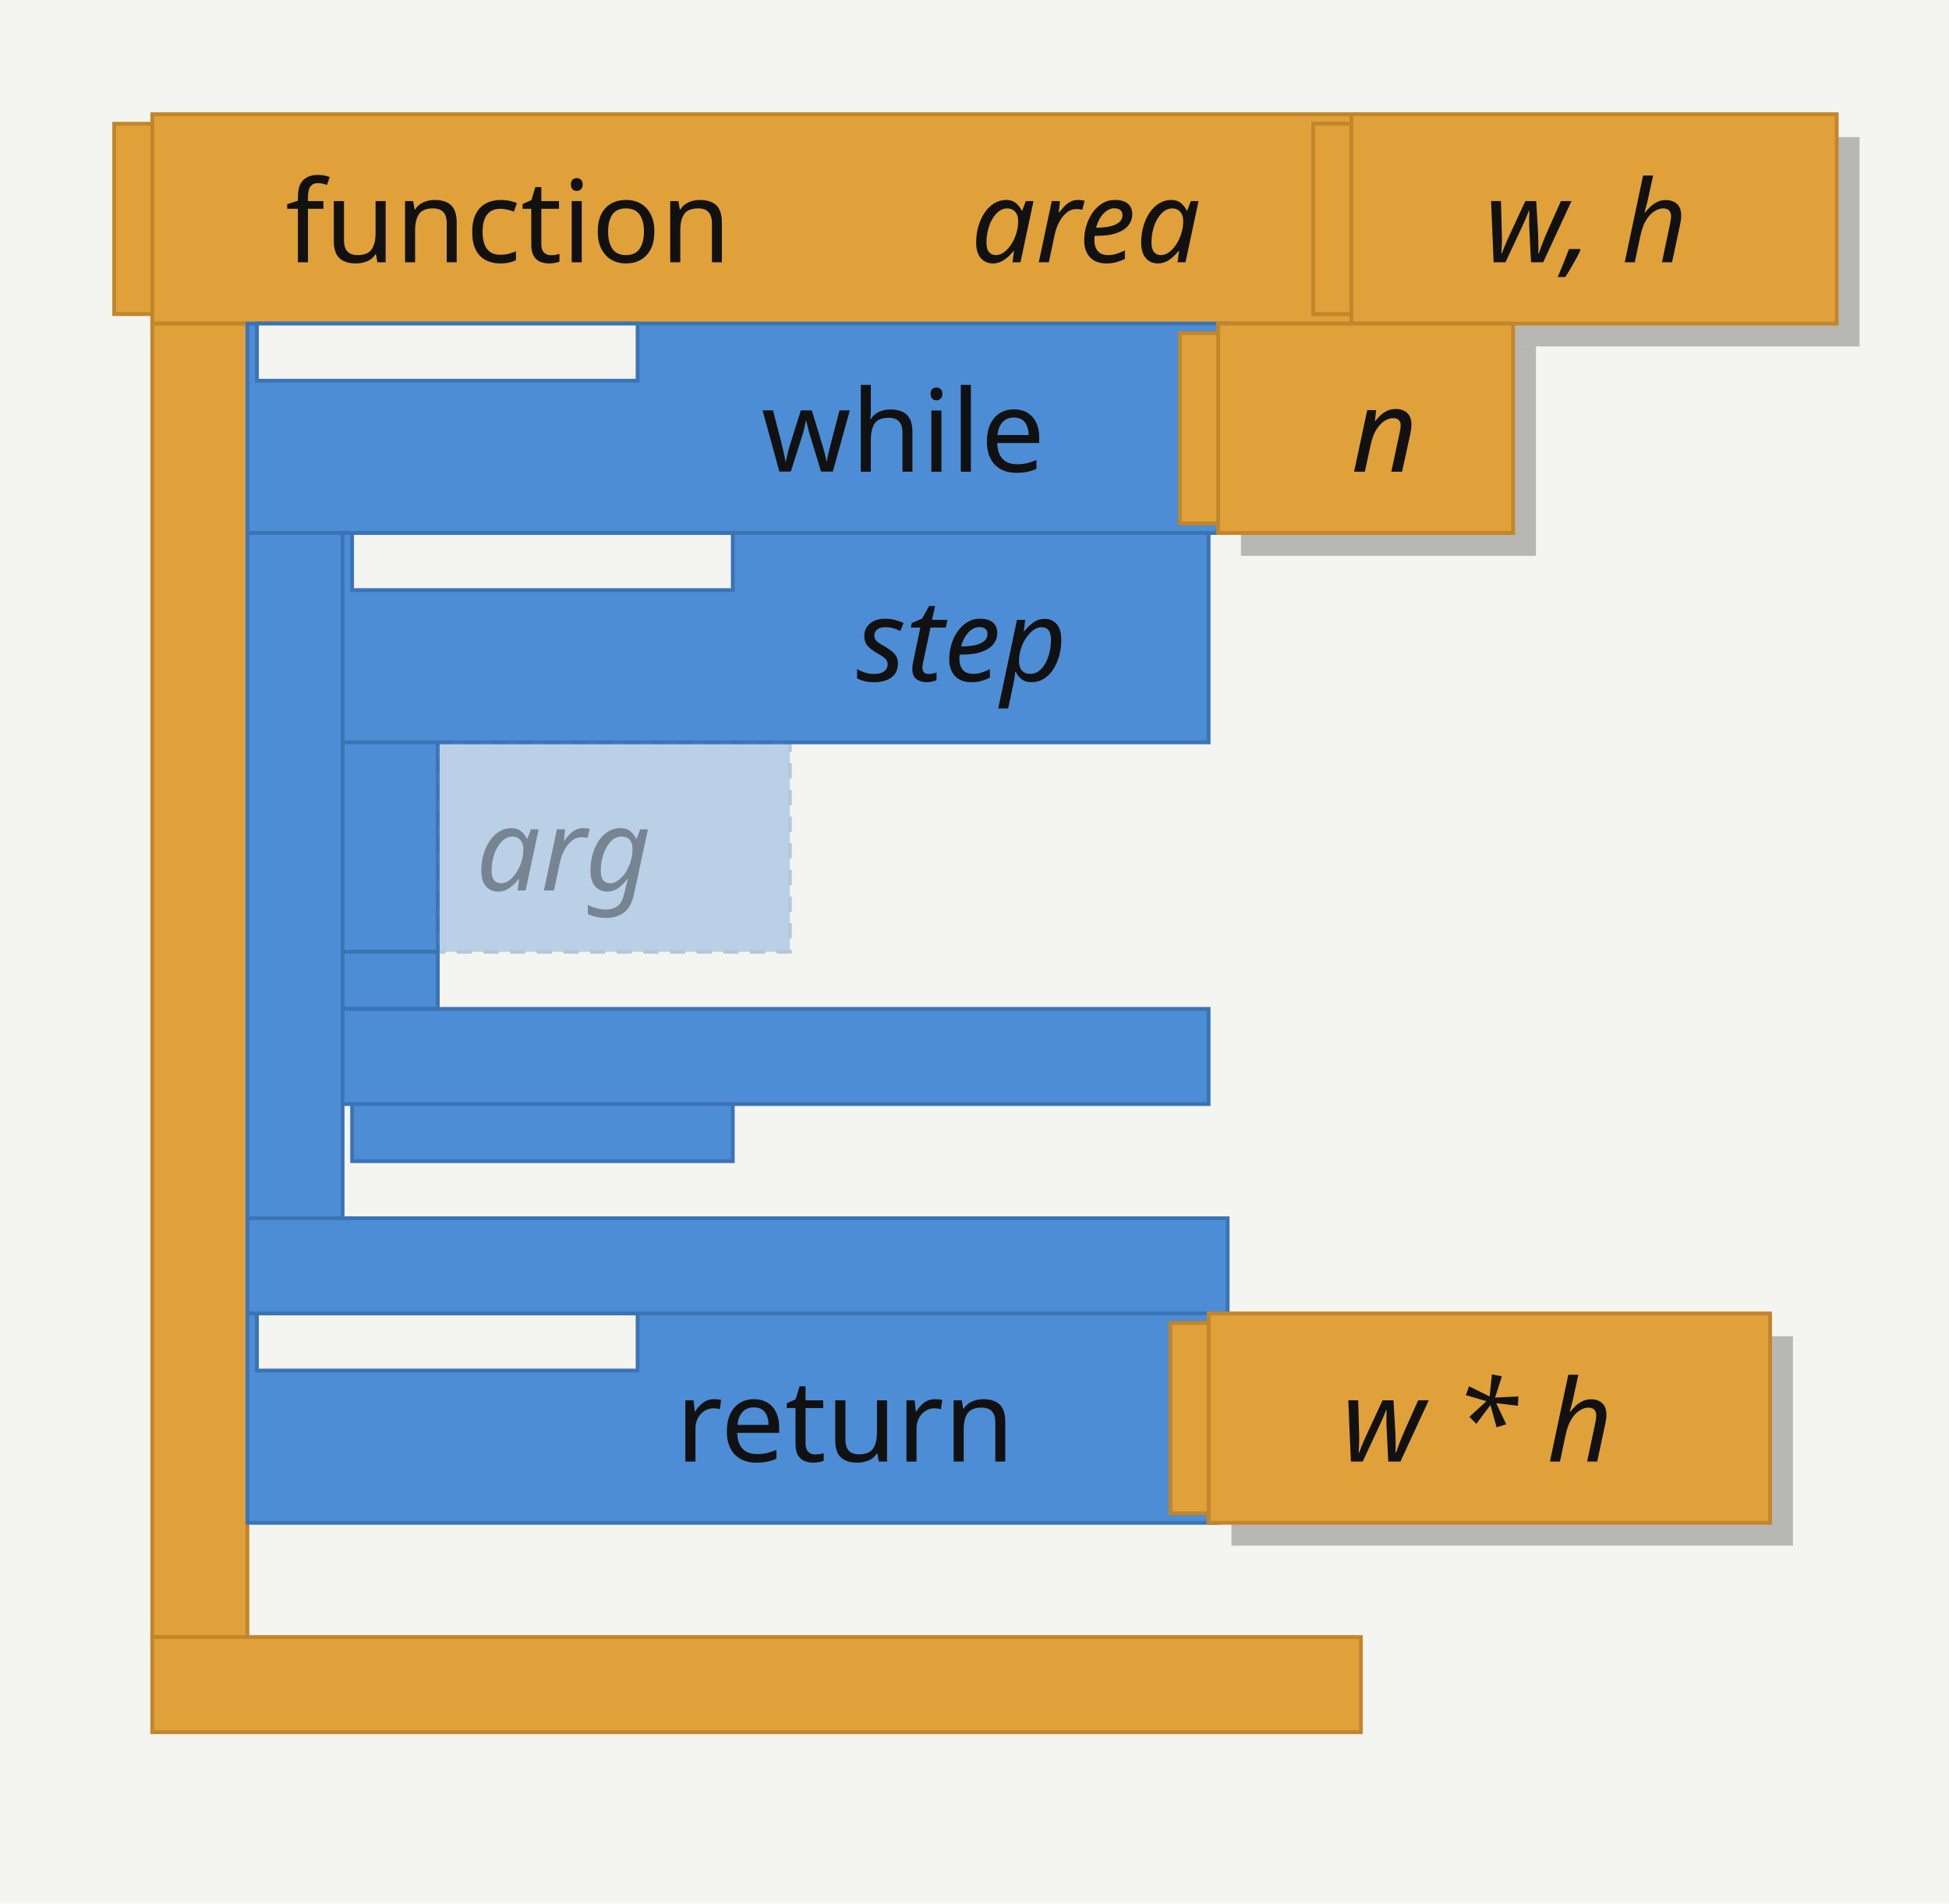
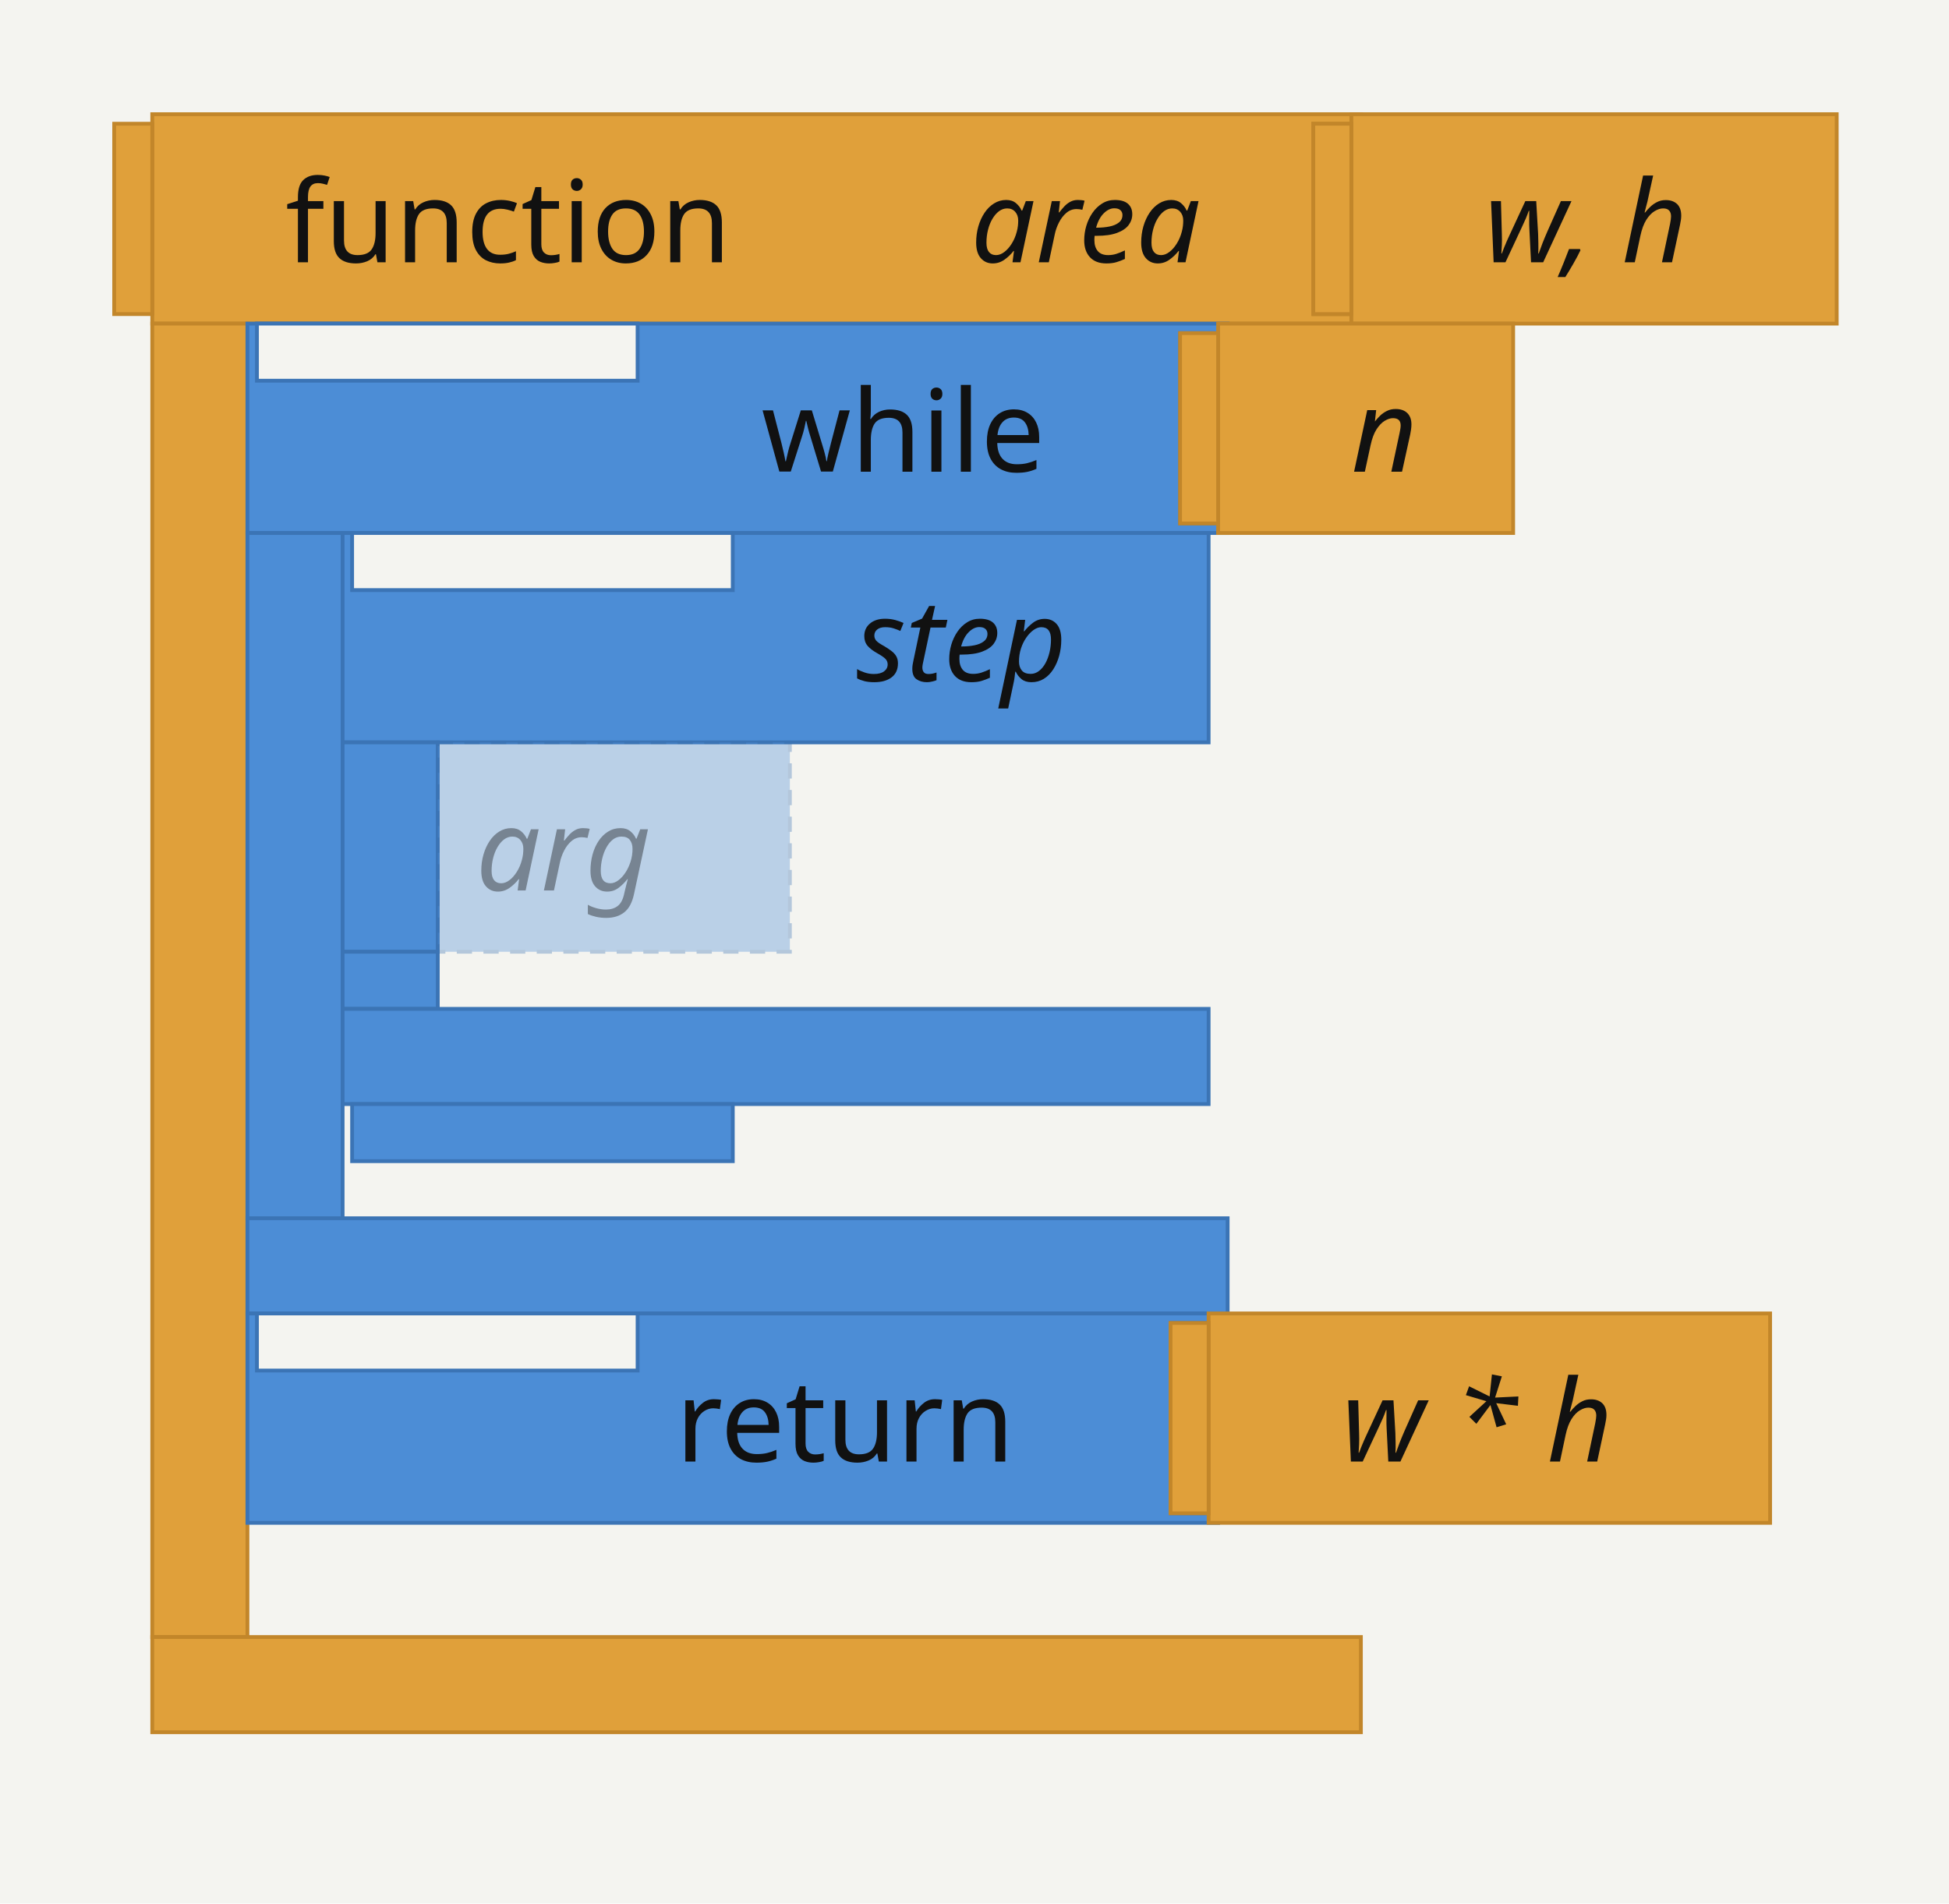
<svg xmlns="http://www.w3.org/2000/svg" width="512" height="500" viewBox="0 0 512 500" font-family="sans-serif">
  <rect width="100%" height="100%" fill="#f4f4f0" />
  <g transform="translate(40.0,30.0)">
    <g class="block function">
      <rect x="0" y="0" width="317.5" height="55" fill="#e0a03a" stroke="#c2862a" stroke-width="1" />
      <rect x="0" y="55" width="25" height="345" fill="#e0a03a" stroke="#c2862a" stroke-width="1" />
      <rect x="0" y="400" width="317.5" height="25" fill="#e0a03a" stroke="#c2862a" stroke-width="1" />
      <rect x="-10" y="2.5" width="10" height="50" fill="#e0a03a" stroke="#c2862a" stroke-width="1" />
      <rect x="305" y="2.5" width="10" height="50" fill="#f4f4f0" stroke="#c2862a" stroke-width="1" />
      <rect x="27.5" y="55" width="100" height="15" fill="#e0a03a" stroke="#c2862a" stroke-width="1" />
      <text x="35" y="38.9" font-size="30" fill="#111">function</text>
      <text x="215" y="38.9" font-size="30" fill="#111" font-style="italic">area</text>
    </g>
-     <rect x="321" y="6" width="127.5" height="55" fill="rgba(0,0,0,0.25)" />
    <g class="block value">
      <rect x="315" y="0" width="127.5" height="55" fill="#e0a03a" stroke="#c2862a" stroke-width="1" />
      <rect x="305" y="2.5" width="10" height="50" fill="#e0a03a" stroke="#c2862a" stroke-width="1" />
      <text x="350" y="38.9" font-size="30" fill="#111" font-style="italic">w, h</text>
    </g>
    <g class="block while">
      <rect x="25" y="55" width="257.5" height="55" fill="#4c8dd6" stroke="#3b74b5" stroke-width="1" />
      <rect x="25" y="110" width="25" height="180" fill="#4c8dd6" stroke="#3b74b5" stroke-width="1" />
      <rect x="25" y="290" width="257.5" height="25" fill="#4c8dd6" stroke="#3b74b5" stroke-width="1" />
      <rect x="27.5" y="55" width="100" height="15" fill="#f4f4f0" stroke="#3b74b5" stroke-width="1" />
      <rect x="27.5" y="315" width="100" height="15" fill="#4c8dd6" stroke="#3b74b5" stroke-width="1" />
      <rect x="270" y="57.5" width="10" height="50" fill="#f4f4f0" stroke="#3b74b5" stroke-width="1" />
      <rect x="52.5" y="110" width="100" height="15" fill="#4c8dd6" stroke="#3b74b5" stroke-width="1" />
      <text x="160" y="93.9" font-size="30" fill="#111">while</text>
    </g>
-     <rect x="286" y="61" width="77.5" height="55" fill="rgba(0,0,0,0.25)" />
    <g class="block value">
      <rect x="280" y="55" width="77.5" height="55" fill="#e0a03a" stroke="#c2862a" stroke-width="1" />
      <rect x="270" y="57.5" width="10" height="50" fill="#e0a03a" stroke="#c2862a" stroke-width="1" />
      <text x="315" y="93.9" font-size="30" fill="#111" font-style="italic">n</text>
    </g>
    <g class="block call">
      <rect x="50" y="110" width="227.5" height="55" fill="#4c8dd6" stroke="#3b74b5" stroke-width="1" />
      <rect x="50" y="165" width="25" height="55" fill="#4c8dd6" stroke="#3b74b5" stroke-width="1" />
      <rect x="75" y="165" width="92.5" height="55" fill="#4c8dd6" stroke="#3b74b5" stroke-width="1" opacity="0.35" stroke-dasharray="4 3" />
      <rect x="50" y="220" width="25" height="15" fill="#4c8dd6" stroke="#3b74b5" stroke-width="1" />
      <rect x="50" y="235" width="227.5" height="25" fill="#4c8dd6" stroke="#3b74b5" stroke-width="1" />
      <rect x="52.5" y="110" width="100" height="15" fill="#f4f4f0" stroke="#3b74b5" stroke-width="1" />
      <rect x="52.5" y="260" width="100" height="15" fill="#4c8dd6" stroke="#3b74b5" stroke-width="1" />
      <text x="185" y="148.9" font-size="30" fill="#111" font-style="italic">step</text>
      <text x="85" y="203.9" font-size="30" fill="#111" font-style="italic" opacity="0.4">arg</text>
    </g>
    <g class="block return">
      <rect x="25" y="315" width="255" height="55" fill="#4c8dd6" stroke="#3b74b5" stroke-width="1" />
      <rect x="27.5" y="315" width="100" height="15" fill="#f4f4f0" stroke="#3b74b5" stroke-width="1" />
      <rect x="267.5" y="317.5" width="10" height="50" fill="#f4f4f0" stroke="#3b74b5" stroke-width="1" />
      <text x="137.5" y="353.9" font-size="30" fill="#111">return</text>
    </g>
-     <rect x="283.5" y="321" width="147.5" height="55" fill="rgba(0,0,0,0.25)" />
    <g class="block value">
      <rect x="277.5" y="315" width="147.5" height="55" fill="#e0a03a" stroke="#c2862a" stroke-width="1" />
      <rect x="267.5" y="317.5" width="10" height="50" fill="#e0a03a" stroke="#c2862a" stroke-width="1" />
      <text x="312.5" y="353.9" font-size="30" fill="#111" font-style="italic">w * h</text>
    </g>
  </g>
</svg>
